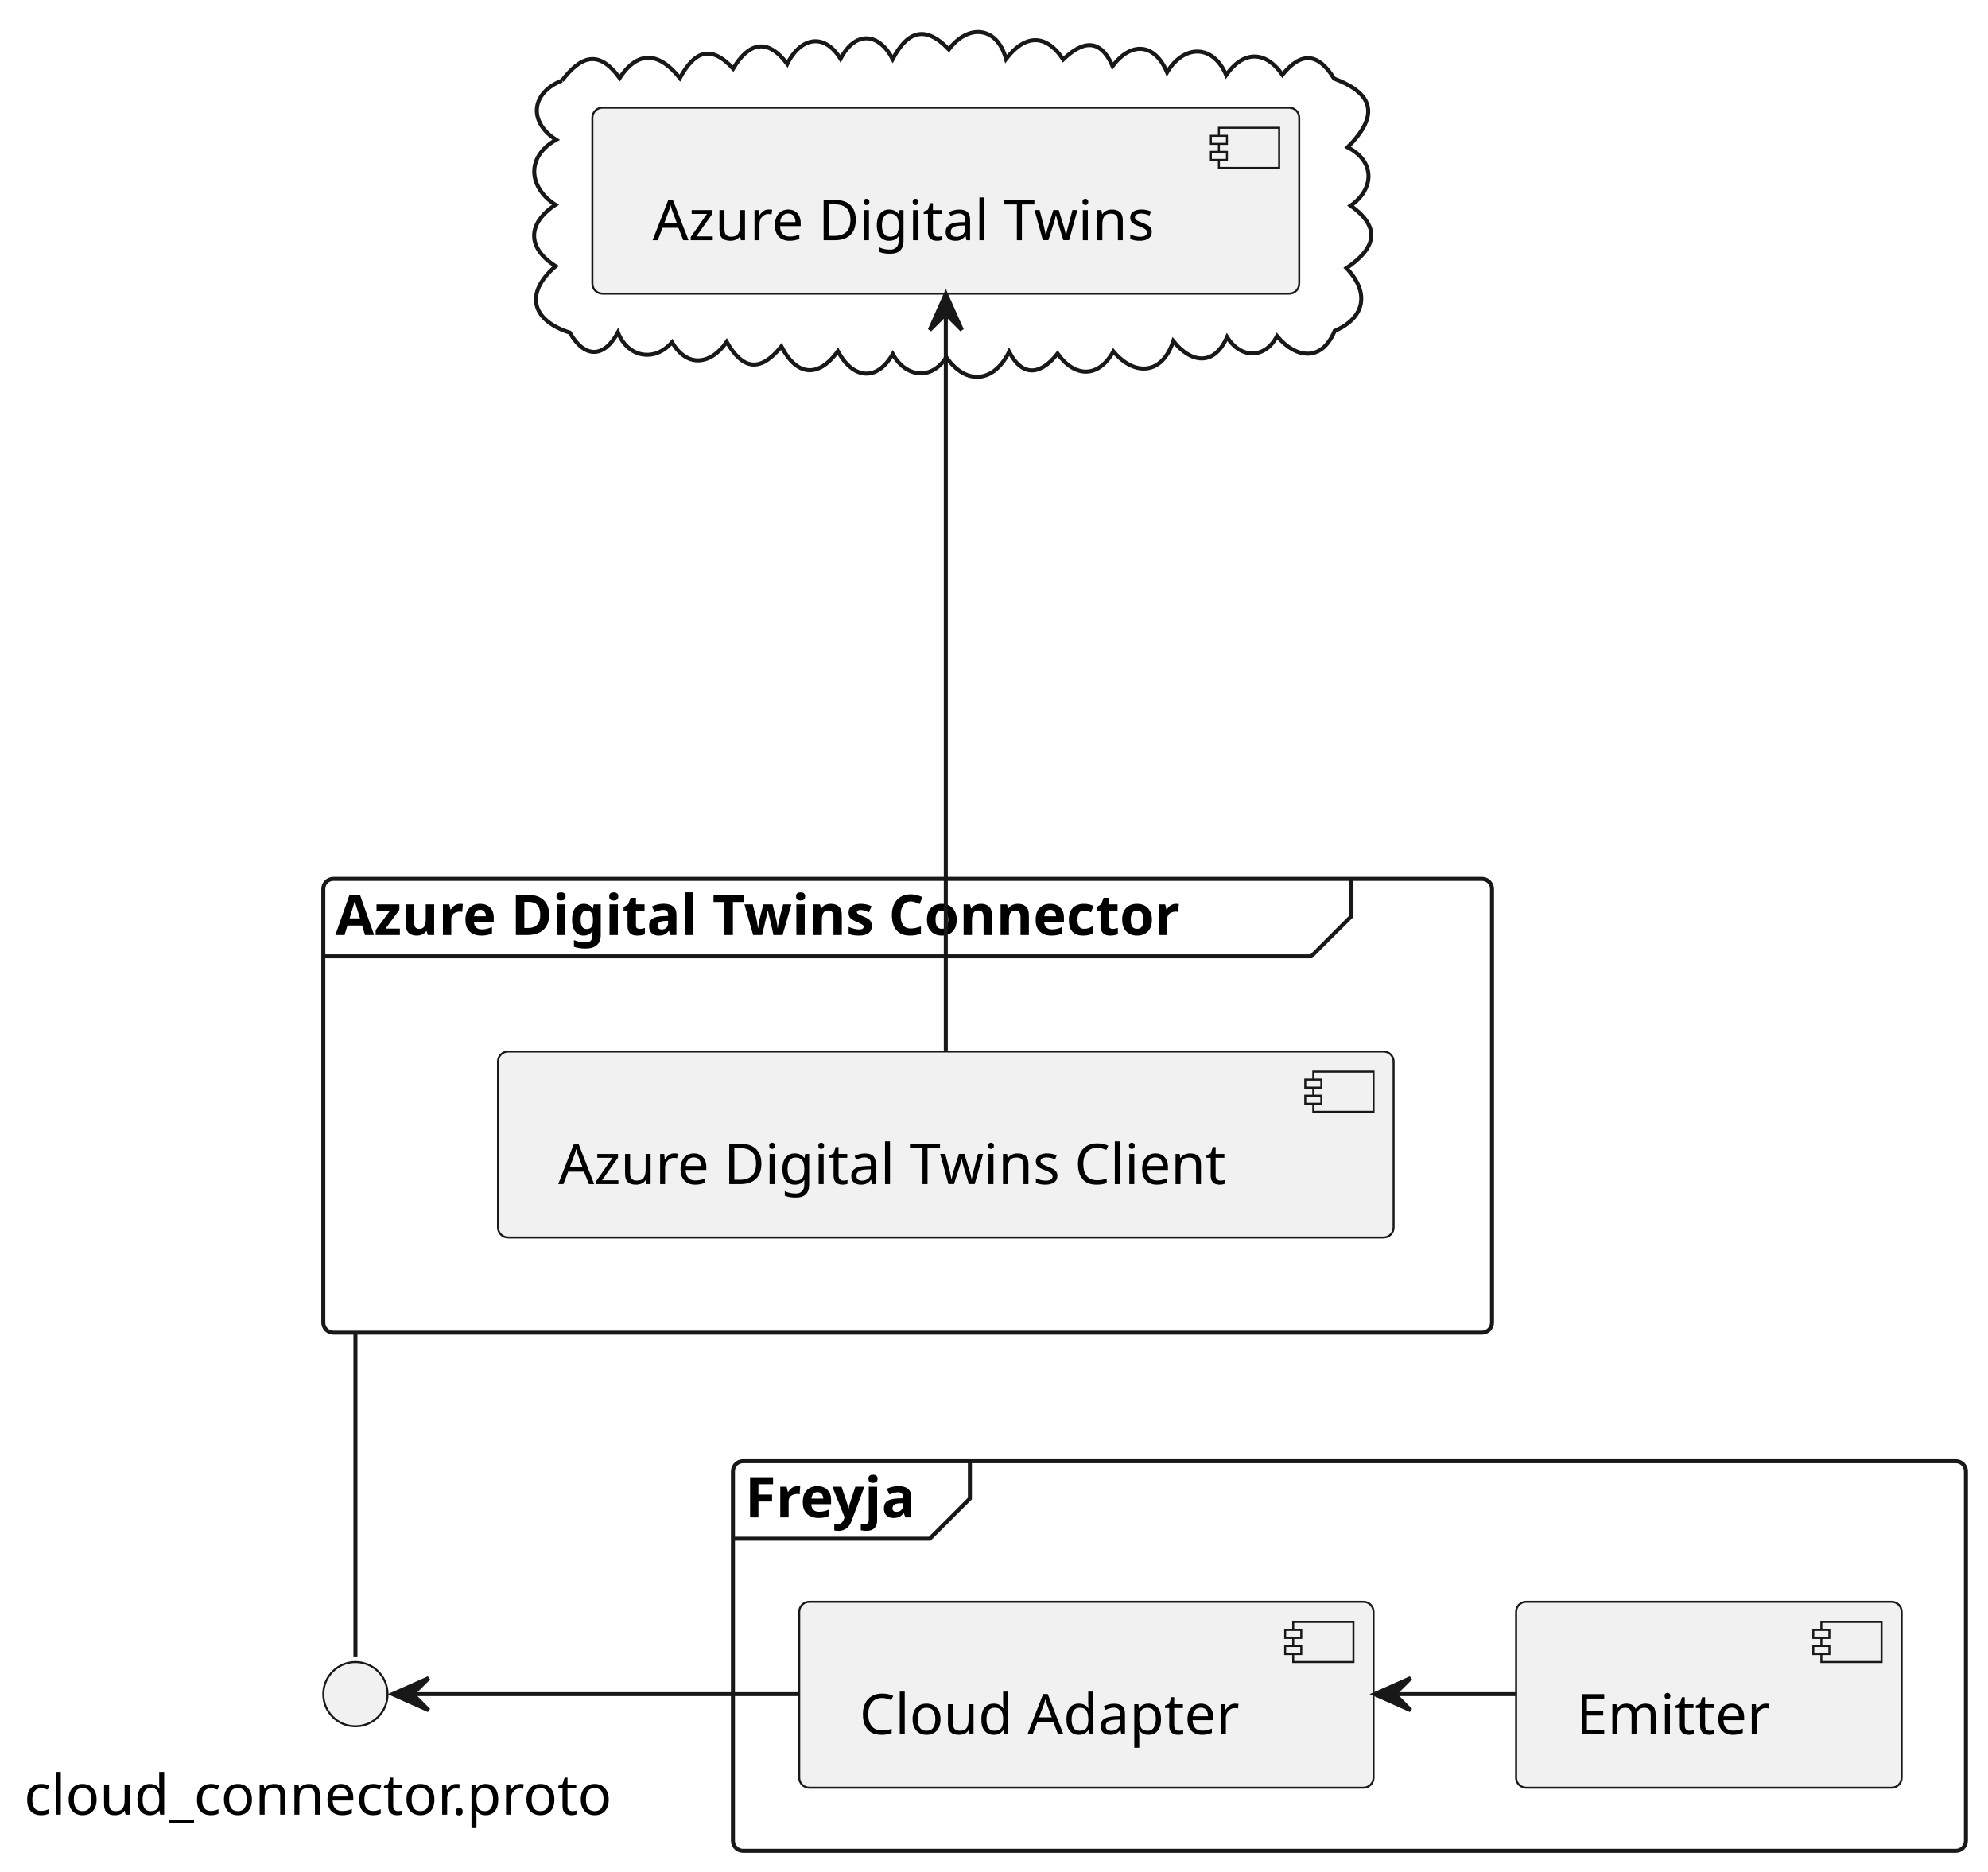
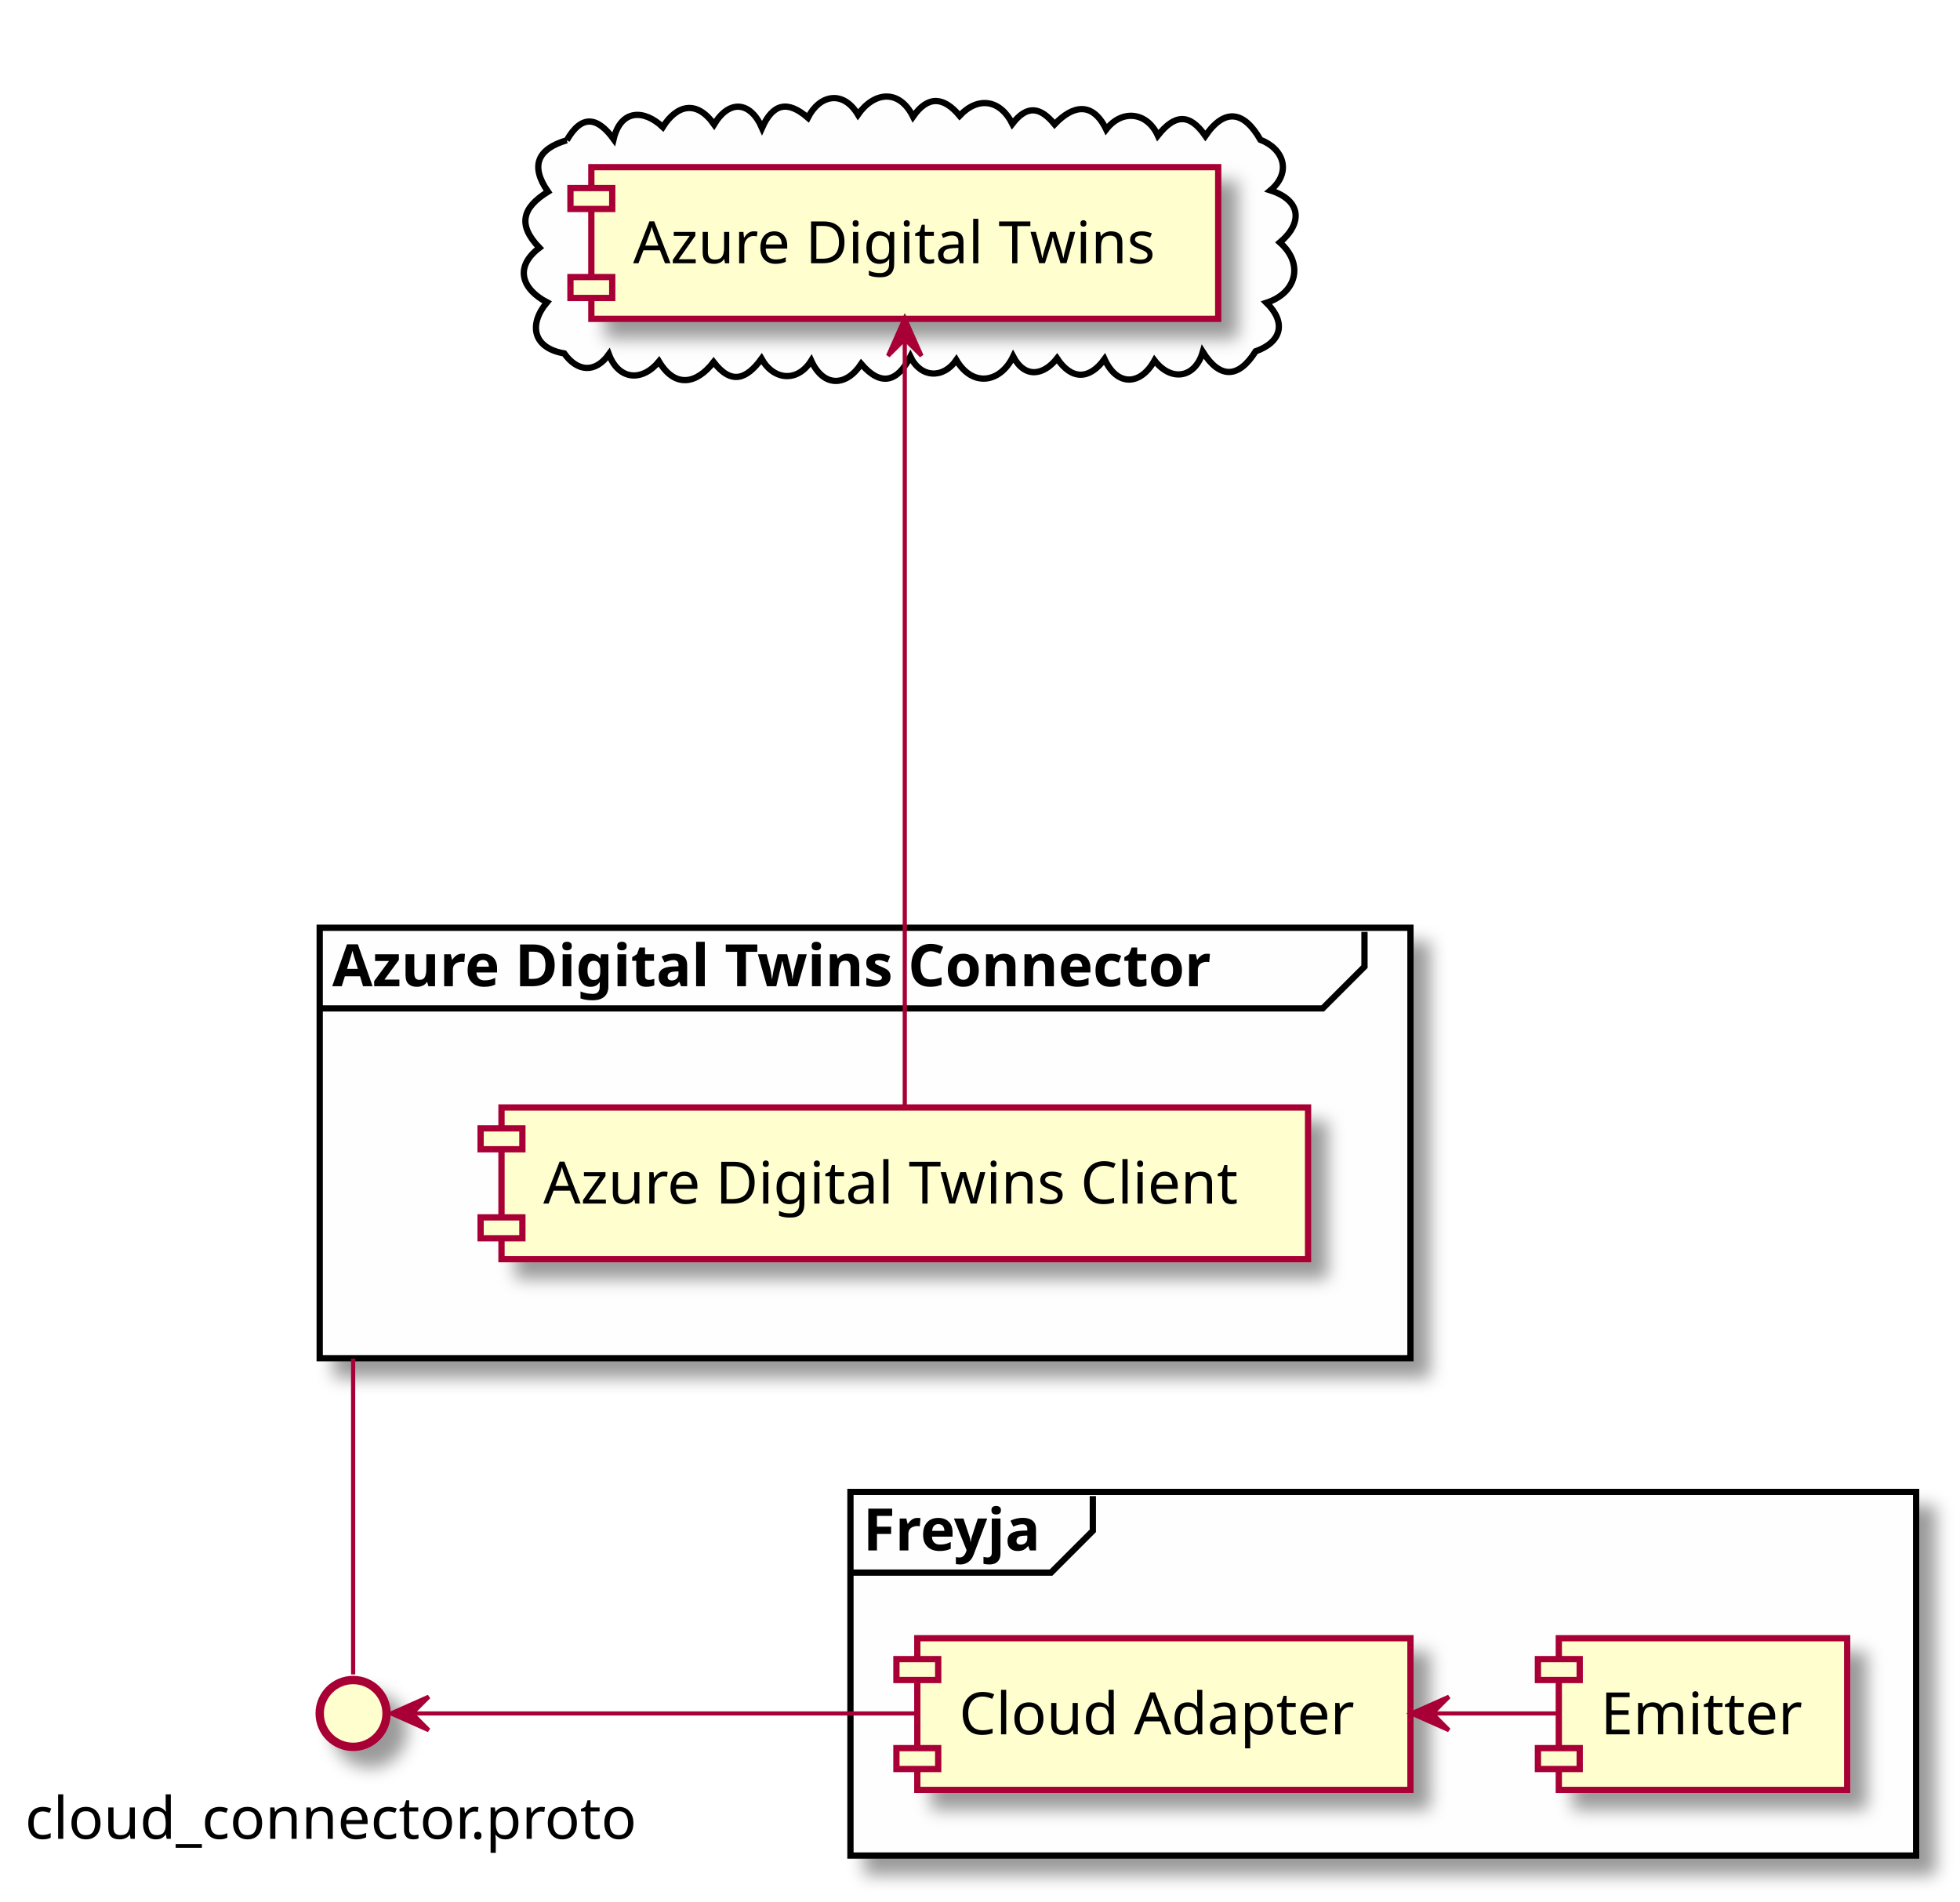
- <svg xmlns="http://www.w3.org/2000/svg" contentStyleType="text/css" height="466px" preserveAspectRatio="none" style="width:495px;height:466px;background:#FFFFFF;" version="1.1" viewBox="0 0 495 466" width="495px" zoomAndPan="magnify">
-   <defs />
+ <svg xmlns="http://www.w3.org/2000/svg" contentScriptType="application/ecmascript" contentStyleType="text/css" height="455px" preserveAspectRatio="none" style="width:469px;height:455px;background:#FEFEFE;" version="1.1" viewBox="0 0 469 455" width="469px" zoomAndPan="magnify">
+   <defs>
+     <filter height="300%" id="f1notuzrbwgzh4" width="300%" x="-1" y="-1">
+       <feGaussianBlur result="blurOut" stdDeviation="2.0" />
+       <feColorMatrix in="blurOut" result="blurOut2" type="matrix" values="0 0 0 0 0 0 0 0 0 0 0 0 0 0 0 0 0 0 .4 0" />
+       <feOffset dx="4.0" dy="4.0" in="blurOut2" result="blurOut3" />
+       <feBlend in="SourceGraphic" in2="blurOut3" mode="normal" />
+     </filter>
+   </defs>
  <g>
-     <g id="cluster_##2">
-       <path d="M139.922,20.06 C144.643,13.997 148.981,12.187 154.293,19.421 C159.124,12.083 164.469,13.389 169.277,19.446 C172.771,13.049 176.795,10.821 182.547,17.079 C186.397,10.64 191.036,9.291 196.015,15.916 C199.06,9.682 204.988,7.713 209.285,14.656 C212.894,7.675 218.721,7.988 222.276,14.706 C225.962,7.773 230.322,6.109 236.263,12.303 C240.977,6 248.226,6.391 250.495,14.686 C255.074,8.724 260.265,8.125 264.736,14.807 C269.437,10.258 273.892,9.315 277.022,16.456 C281.655,10.309 287.49,10.708 290.589,18.005 C294.654,11.19 301.925,10.819 305.315,18.682 C309.511,12.661 315.049,12.46 319.303,18.614 C324.124,12.67 328.297,13.279 332.196,19.585 C342.686,23.503 343.005,29.229 335.545,36.667 C342.452,40.156 342.237,47.064 336.292,51.212 C344.303,56.888 342.168,62.063 335.263,66.751 C340.948,72.663 340.1,79.027 332.317,82.404 C328.972,90.338 322.5,89.149 317.972,83.669 C314.857,89.547 308.874,89.264 305.534,83.919 C302.206,91.412 296.427,90.312 292.139,84.916 C289.406,93.34 282.508,93.755 277.226,87.507 C273.467,94.241 267.575,93.983 263.321,88.05 C259.375,93.105 254.759,94.26 251.262,87.589 C247.547,95.191 240.622,96.088 235.629,88.945 C231.82,94.904 225.411,93.836 222.289,88.158 C218.066,95.441 212.116,93.994 208.617,87.443 C203.705,94.278 198.277,93.544 194.56,86.255 C189.374,92.705 184.986,92.193 180.939,85.109 C177.167,90.674 171.186,91.823 167.333,85.199 C162.902,90.353 156.24,88.917 153.866,82.752 C150.284,89.334 145.505,89.139 141.863,82.808 C132.348,79.764 130.525,73.008 138.345,66.276 C131.159,61.674 131.285,55.645 138.293,50.996 C131.555,46.619 130.932,39.02 138.472,34.801 C131.477,30.339 132.246,23.079 139.922,20.06 " fill="none" style="stroke:#181818;stroke-width:1.0;" />
-     </g>
-     <g id="cluster_azure_cloud_connector">
-       <rect fill="none" height="113" rx="2.5" ry="2.5" style="stroke:#181818;stroke-width:1.0;" width="291" x="80.5" y="218.813" />
-       <path d="M336.5,218.813 L336.5,228.11 L326.5,238.11 L80.5,238.11 " fill="none" style="stroke:#181818;stroke-width:1.0;" />
-       <text fill="#000000" font-family="sans-serif" font-size="14" font-weight="bold" lengthAdjust="spacing" textLength="246" x="83.5" y="232.808">Azure Digital Twins Connector</text>
-     </g>
-     <g id="cluster_freyja">
-       <rect fill="none" height="97" rx="2.5" ry="2.5" style="stroke:#181818;stroke-width:1.0;" width="307" x="182.5" y="363.813" />
-       <path d="M241.5,363.813 L241.5,373.11 L231.5,383.11 L182.5,383.11 " fill="none" style="stroke:#181818;stroke-width:1.0;" />
-       <text fill="#000000" font-family="sans-serif" font-size="14" font-weight="bold" lengthAdjust="spacing" textLength="49" x="185.5" y="377.808">Freyja</text>
-     </g>
-     <g id="elem_Azure Digital Twins">
-       <rect fill="#F1F1F1" height="46.297" rx="2.5" ry="2.5" style="stroke:#181818;stroke-width:0.5;" width="176" x="147.5" y="26.813" />
-       <rect fill="#F1F1F1" height="10" style="stroke:#181818;stroke-width:0.5;" width="15" x="303.5" y="31.813" />
-       <rect fill="#F1F1F1" height="2" style="stroke:#181818;stroke-width:0.5;" width="4" x="301.5" y="33.813" />
-       <rect fill="#F1F1F1" height="2" style="stroke:#181818;stroke-width:0.5;" width="4" x="301.5" y="37.813" />
-       <text fill="#000000" font-family="sans-serif" font-size="14" lengthAdjust="spacing" textLength="136" x="162.5" y="59.808">Azure Digital Twins</text>
-     </g>
-     <g id="elem_Azure Digital Twins Client">
-       <rect fill="#F1F1F1" height="46.297" rx="2.5" ry="2.5" style="stroke:#181818;stroke-width:0.5;" width="223" x="124" y="261.813" />
-       <rect fill="#F1F1F1" height="10" style="stroke:#181818;stroke-width:0.5;" width="15" x="327" y="266.813" />
-       <rect fill="#F1F1F1" height="2" style="stroke:#181818;stroke-width:0.5;" width="4" x="325" y="268.813" />
-       <rect fill="#F1F1F1" height="2" style="stroke:#181818;stroke-width:0.5;" width="4" x="325" y="272.813" />
-       <text fill="#000000" font-family="sans-serif" font-size="14" lengthAdjust="spacing" textLength="183" x="139" y="294.808">Azure Digital Twins Client</text>
-     </g>
-     <g id="elem_Emitter">
-       <rect fill="#F1F1F1" height="46.297" rx="2.5" ry="2.5" style="stroke:#181818;stroke-width:0.5;" width="96" x="377.5" y="398.813" />
-       <rect fill="#F1F1F1" height="10" style="stroke:#181818;stroke-width:0.5;" width="15" x="453.5" y="403.813" />
-       <rect fill="#F1F1F1" height="2" style="stroke:#181818;stroke-width:0.5;" width="4" x="451.5" y="405.813" />
-       <rect fill="#F1F1F1" height="2" style="stroke:#181818;stroke-width:0.5;" width="4" x="451.5" y="409.813" />
-       <text fill="#000000" font-family="sans-serif" font-size="14" lengthAdjust="spacing" textLength="56" x="392.5" y="431.808">Emitter</text>
-     </g>
-     <g id="elem_Cloud Adapter">
-       <rect fill="#F1F1F1" height="46.297" rx="2.5" ry="2.5" style="stroke:#181818;stroke-width:0.5;" width="143" x="199" y="398.813" />
-       <rect fill="#F1F1F1" height="10" style="stroke:#181818;stroke-width:0.5;" width="15" x="322" y="403.813" />
-       <rect fill="#F1F1F1" height="2" style="stroke:#181818;stroke-width:0.5;" width="4" x="320" y="405.813" />
-       <rect fill="#F1F1F1" height="2" style="stroke:#181818;stroke-width:0.5;" width="4" x="320" y="409.813" />
-       <text fill="#000000" font-family="sans-serif" font-size="14" lengthAdjust="spacing" textLength="103" x="214" y="431.808">Cloud Adapter</text>
-     </g>
-     <g id="elem_cloud_connector.proto">
-       <ellipse cx="88.5" cy="421.813" fill="#F1F1F1" rx="8" ry="8" style="stroke:#181818;stroke-width:0.5;" />
-       <text fill="#000000" font-family="sans-serif" font-size="14" lengthAdjust="spacing" textLength="165" x="6" y="451.808">cloud_connector.proto</text>
-     </g>
-     <g id="link_Cloud Adapter_Emitter">
-       <path d="M347.461,421.813 C357.431,421.813 367.4,421.813 377.37,421.813 " fill="none" id="Cloud Adapter-backto-Emitter" style="stroke:#181818;stroke-width:1.0;" />
-       <polygon fill="#181818" points="342.248,421.813,351.248,425.813,347.248,421.813,351.248,417.813,342.248,421.813" style="stroke:#181818;stroke-width:1.0;" />
-     </g>
-     <g id="link_Azure Digital Twins_Azure Digital Twins Client">
-       <path d="M235.5,78.333 C235.5,124.989 235.5,218.71 235.5,261.54 " fill="none" id="Azure Digital Twins-backto-Azure Digital Twins Client" style="stroke:#181818;stroke-width:1.0;" />
-       <polygon fill="#181818" points="235.5,73.154,231.5,82.154,235.5,78.154,239.5,82.154,235.5,73.154" style="stroke:#181818;stroke-width:1.0;" />
-     </g>
-     <g id="link_azure_cloud_connector_cloud_connector.proto">
-       <path d="M88.5,332.115 C88.5,332.955 88.5,333.8 88.5,334.65 C88.5,336.349 88.5,338.065 88.5,339.793 C88.5,367.446 88.5,398.256 88.5,412.615 " fill="none" id="azure_cloud_connector-cloud_connector.proto" style="stroke:#181818;stroke-width:1.0;" />
-     </g>
-     <g id="link_cloud_connector.proto_Cloud Adapter">
-       <path d="M102.882,421.813 C134.911,421.813 166.939,421.813 198.967,421.813 " fill="none" id="cloud_connector.proto-backto-Cloud Adapter" style="stroke:#181818;stroke-width:1.0;" />
-       <polygon fill="#181818" points="97.742,421.813,106.742,425.813,102.742,421.813,106.742,417.813,97.742,421.813" style="stroke:#181818;stroke-width:1.0;" />
-     </g>
+     <path d="M135.624,33.559 C139.207,27.306 142.968,27.974 146.833,33.285 C148.539,26.115 154.09,26.137 158.6,30.398 C162.077,24.897 166.822,24.003 170.872,29.774 C174.526,23.717 179.586,24.271 182.342,30.605 C184.948,24.742 188.477,23.958 193.319,28.17 C196.142,22.602 201.765,21.53 205.299,27.426 C209.085,22 215.138,21.166 218.48,27.906 C222.071,22.762 225.846,23.168 229.621,27.694 C234.085,22.947 239.38,23.892 242.246,29.621 C245.77,25.058 248.933,25.558 252.347,29.748 C256.721,25.141 261.446,24.245 264.7,30.97 C268.485,26.062 274.51,26.817 277.049,32.433 C280.998,27.449 284.547,26.906 288.423,32.513 C293.19,25.597 297.791,26.78 301.594,33.447 C307.221,35.621 309.099,41.252 303.997,45.555 C311.357,47.897 311.828,53.329 306.258,58.017 C312.1,63.197 310.187,70.144 303.055,72.444 C307.84,77.141 306.706,81.846 300.451,84.07 C296.43,90.476 291.954,90.788 287.806,84.194 C285.957,90.591 280.153,91.346 276.263,86.243 C272.908,92.273 267.32,92.539 264.3,85.927 C260.68,90.892 256.4,90.981 252.937,85.751 C249.7,89.839 245.256,90.636 242.432,85.292 C239.371,91.641 232.709,92.736 228.839,86.142 C225.683,90.721 220.283,90.443 217.839,85.333 C214.788,91.326 210.847,92.641 206.079,87.08 C202.417,92.599 197.01,92.656 194.119,86.303 C190.812,91.563 185.121,91.015 182.22,85.839 C178.667,90.705 175.035,92.196 170.755,86.64 C166.75,91.836 161.558,92.988 157.687,86.491 C153.706,91.34 148.08,91.065 145.701,84.768 C142.404,89.379 138.133,88.96 135.008,84.564 C127.502,83.299 126.419,77.626 130.893,72.33 C125.056,69.29 122.858,64.014 129.073,59.292 C123.731,53.757 125.023,49.658 131.125,45.873 C126.808,39.66 128.626,35.637 135.624,33.559 " fill="#FEFEFE" style="stroke: #000000; stroke-width: 1.5;" />
+     <rect fill="#FEFEFE" filter="url(#f1notuzrbwgzh4)" height="103" style="stroke: #000000; stroke-width: 1.5;" width="261" x="76.5" y="222" />
+     <path d="M326.5,223 L326.5,231.297 L316.5,241.297 L76.5,241.297 " fill="none" style="stroke: #000000; stroke-width: 1.5;" />
+     <text fill="#000000" font-family="sans-serif" font-size="14" font-weight="bold" lengthAdjust="spacingAndGlyphs" textLength="240" x="79.5" y="235.995">Azure Digital Twins Connector</text>
+     <rect fill="#FEFEFE" filter="url(#f1notuzrbwgzh4)" height="87" style="stroke: #000000; stroke-width: 1.5;" width="255" x="203.5" y="357" />
+     <path d="M261.5,358 L261.5,366.297 L251.5,376.297 L203.5,376.297 " fill="none" style="stroke: #000000; stroke-width: 1.5;" />
+     <text fill="#000000" font-family="sans-serif" font-size="14" font-weight="bold" lengthAdjust="spacingAndGlyphs" textLength="48" x="206.5" y="370.995">Freyja</text>
+     <rect fill="#FEFECE" filter="url(#f1notuzrbwgzh4)" height="36.297" style="stroke: #A80036; stroke-width: 1.5;" width="150" x="141.5" y="40" />
+     <rect fill="#FEFECE" height="5" style="stroke: #A80036; stroke-width: 1.5;" width="10" x="136.5" y="45" />
+     <rect fill="#FEFECE" height="5" style="stroke: #A80036; stroke-width: 1.5;" width="10" x="136.5" y="66.297" />
+     <text fill="#000000" font-family="sans-serif" font-size="14" lengthAdjust="spacingAndGlyphs" textLength="130" x="151.5" y="62.995">Azure Digital Twins</text>
+     <rect fill="#FEFECE" filter="url(#f1notuzrbwgzh4)" height="36.297" style="stroke: #A80036; stroke-width: 1.5;" width="193" x="120" y="265" />
+     <rect fill="#FEFECE" height="5" style="stroke: #A80036; stroke-width: 1.5;" width="10" x="115" y="270" />
+     <rect fill="#FEFECE" height="5" style="stroke: #A80036; stroke-width: 1.5;" width="10" x="115" y="291.297" />
+     <text fill="#000000" font-family="sans-serif" font-size="14" lengthAdjust="spacingAndGlyphs" textLength="173" x="130" y="287.995">Azure Digital Twins Client</text>
+     <rect fill="#FEFECE" filter="url(#f1notuzrbwgzh4)" height="36.297" style="stroke: #A80036; stroke-width: 1.5;" width="69" x="373" y="392" />
+     <rect fill="#FEFECE" height="5" style="stroke: #A80036; stroke-width: 1.5;" width="10" x="368" y="397" />
+     <rect fill="#FEFECE" height="5" style="stroke: #A80036; stroke-width: 1.5;" width="10" x="368" y="418.297" />
+     <text fill="#000000" font-family="sans-serif" font-size="14" lengthAdjust="spacingAndGlyphs" textLength="49" x="383" y="414.995">Emitter</text>
+     <rect fill="#FEFECE" filter="url(#f1notuzrbwgzh4)" height="36.297" style="stroke: #A80036; stroke-width: 1.5;" width="118" x="219.5" y="392" />
+     <rect fill="#FEFECE" height="5" style="stroke: #A80036; stroke-width: 1.5;" width="10" x="214.5" y="397" />
+     <rect fill="#FEFECE" height="5" style="stroke: #A80036; stroke-width: 1.5;" width="10" x="214.5" y="418.297" />
+     <text fill="#000000" font-family="sans-serif" font-size="14" lengthAdjust="spacingAndGlyphs" textLength="98" x="229.5" y="414.995">Cloud Adapter</text>
+     <ellipse cx="84.5" cy="410" fill="#FEFECE" filter="url(#f1notuzrbwgzh4)" rx="8" ry="8" style="stroke: #A80036; stroke-width: 2.0;" />
+     <text fill="#000000" font-family="sans-serif" font-size="14" lengthAdjust="spacingAndGlyphs" textLength="157" x="6" y="439.995">cloud_connector.proto</text>
+     <path d="M342.93,410 C352.91,410 362.89,410 372.88,410 " fill="none" id="Cloud Adapter&lt;-Emitter" style="stroke: #A80036; stroke-width: 1.0;" />
+     <polygon fill="#A80036" points="337.71,410,346.71,414,342.71,410,346.71,406,337.71,410" style="stroke: #A80036; stroke-width: 1.0;" />
+     <path d="M216.5,81.28 C216.5,125.79 216.5,224.87 216.5,264.81 " fill="none" id="Azure Digital Twins&lt;-Azure Digital Twins Client" style="stroke: #A80036; stroke-width: 1.0;" />
+     <polygon fill="#A80036" points="216.5,76.13,212.5,85.13,216.5,81.13,220.5,85.13,216.5,76.13" style="stroke: #A80036; stroke-width: 1.0;" />
+     <path d="M84.5,325.1 C84.5,325.481 84.5,325.865 84.5,326.249 C84.5,327.017 84.5,327.79 84.5,328.567 C84.5,330.121 84.5,331.692 84.5,333.274 C84.5,358.587 84.5,386.935 84.5,400.66 " fill="none" id="azure_cloud_connector-cloud_connector.proto" style="stroke: #A80036; stroke-width: 1.0;" />
+     <path d="M98.99,410 C139.09,410 179.18,410 219.27,410 " fill="none" id="cloud_connector.proto&lt;-Cloud Adapter" style="stroke: #A80036; stroke-width: 1.0;" />
+     <polygon fill="#A80036" points="93.59,410,102.59,414,98.59,410,102.59,406,93.59,410" style="stroke: #A80036; stroke-width: 1.0;" />
  </g>
</svg>
